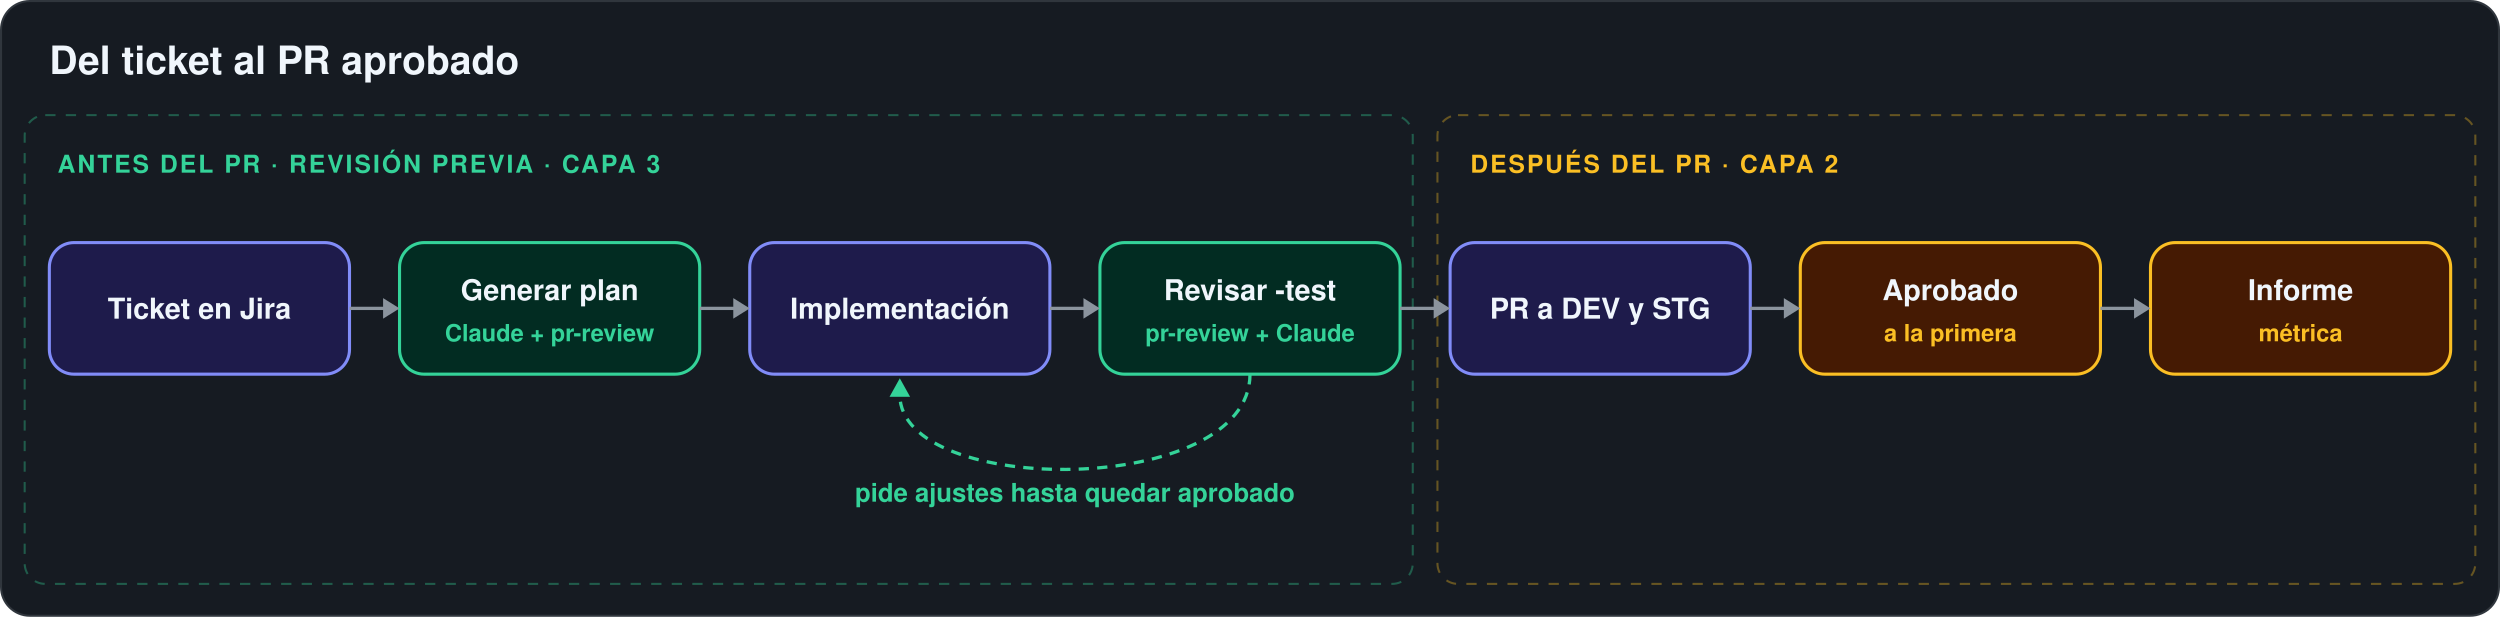
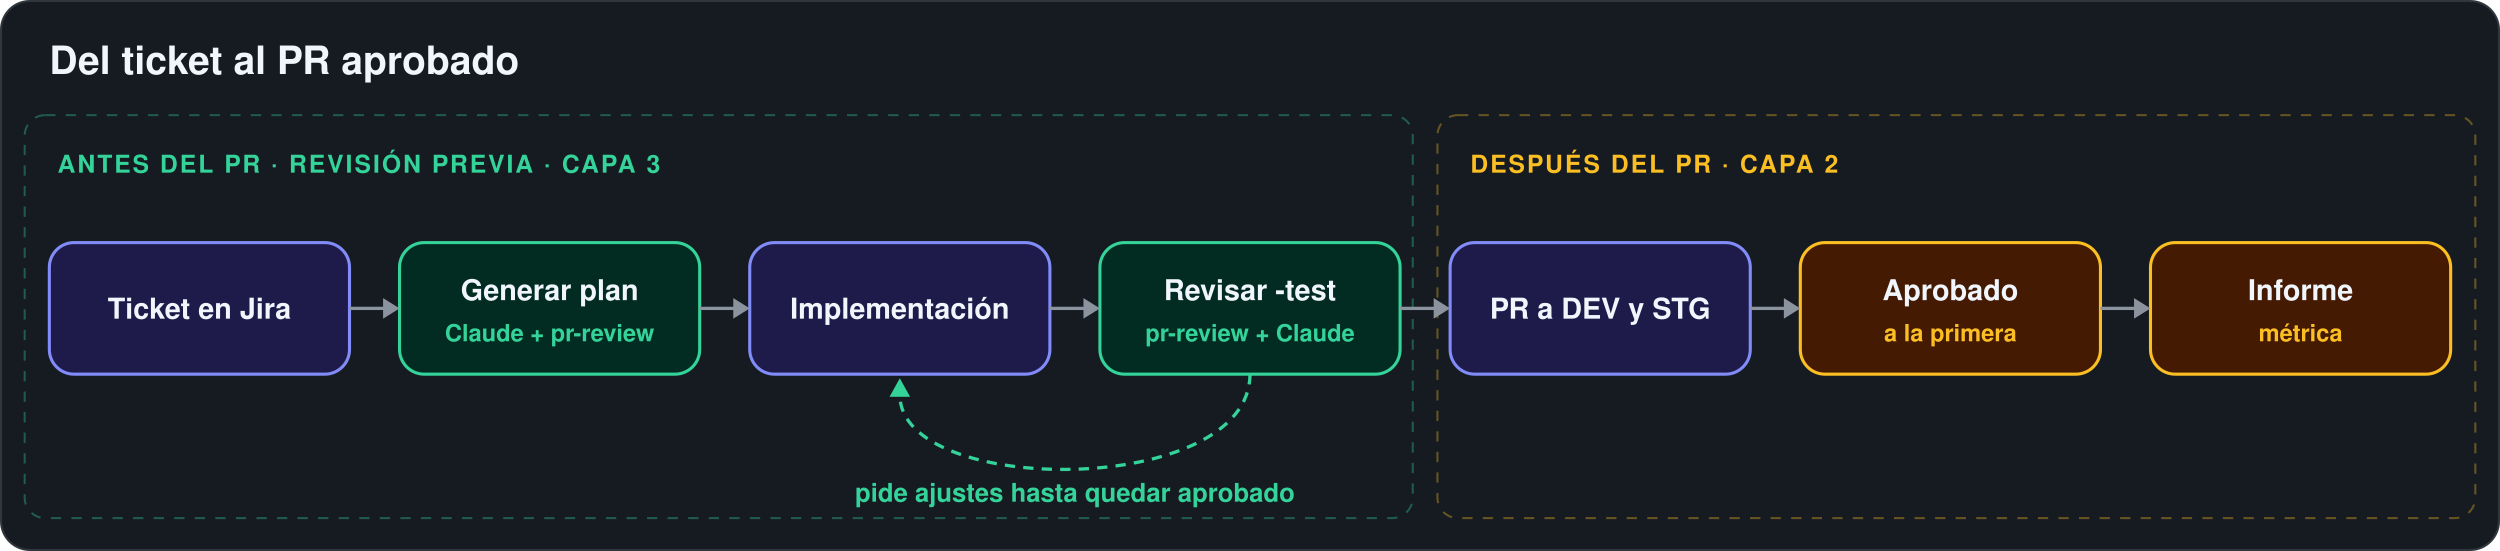
- <svg xmlns="http://www.w3.org/2000/svg" width="1216" height="300" viewBox="0 0 1216 300" font-family="-apple-system,BlinkMacSystemFont,Segoe UI,Helvetica,Arial,sans-serif">
-   <rect x="0.5" y="0.5" width="1215" height="299" rx="14" fill="#161b22" stroke="#30363d" />
-   <rect x="12" y="56" width="675.167" height="228" rx="10" fill="none" stroke="#34d399" stroke-opacity=".35" stroke-dasharray="5 5" />
-   <rect x="699.167" y="56" width="504.833" height="228" rx="10" fill="none" stroke="#fbbf24" stroke-opacity=".35" stroke-dasharray="5 5" />
+ <svg xmlns="http://www.w3.org/2000/svg" width="1216" height="268" viewBox="0 0 1216 268" font-family="-apple-system,BlinkMacSystemFont,Segoe UI,Helvetica,Arial,sans-serif">
+   <rect x="0.5" y="0.5" width="1215" height="267" rx="14" fill="#161b22" stroke="#30363d" />
+   <rect x="12" y="56" width="675.167" height="196" rx="10" fill="none" stroke="#34d399" stroke-opacity=".35" stroke-dasharray="5 5" />
+   <rect x="699.167" y="56" width="504.833" height="196" rx="10" fill="none" stroke="#fbbf24" stroke-opacity=".35" stroke-dasharray="5 5" />
  <text x="24" y="36" fill="#f0f6fc" font-size="19" font-weight="700">Del ticket al PR aprobado</text>
  <text x="28" y="84" fill="#34d399" font-size="12" font-weight="700" letter-spacing="1">ANTES DEL PR · REVISIÓN PREVIA · CAPA 3</text>
  <text x="715.167" y="84" fill="#fbbf24" font-size="12" font-weight="700" letter-spacing="1">DESPUÉS DEL PR · CAPA 2</text>
  <rect x="24" y="118" width="146" height="64" rx="12" fill="#1e1b4b" stroke="#818cf8" stroke-width="1.5" />
  <text x="97" y="155" fill="#f0f6fc" font-size="14" font-weight="700" text-anchor="middle">Ticket en Jira</text>
  <rect x="194.333" y="118" width="146" height="64" rx="12" fill="#022c22" stroke="#34d399" stroke-width="1.5" />
  <text x="267.333" y="146" fill="#f0f6fc" font-size="14" font-weight="700" text-anchor="middle">Generar plan</text>
  <text x="267.333" y="166" fill="#34d399" font-size="11.5" font-weight="600" text-anchor="middle">Claude + pr-review</text>
  <rect x="364.667" y="118" width="146" height="64" rx="12" fill="#1e1b4b" stroke="#818cf8" stroke-width="1.5" />
  <text x="437.667" y="155" fill="#f0f6fc" font-size="14" font-weight="700" text-anchor="middle">Implementación</text>
  <rect x="535" y="118" width="146" height="64" rx="12" fill="#022c22" stroke="#34d399" stroke-width="1.5" />
  <text x="608" y="146" fill="#f0f6fc" font-size="14" font-weight="700" text-anchor="middle">Revisar -test</text>
  <text x="608" y="166" fill="#34d399" font-size="11.5" font-weight="600" text-anchor="middle">pr-review + Claude</text>
  <rect x="705.333" y="118" width="146" height="64" rx="12" fill="#1e1b4b" stroke="#818cf8" stroke-width="1.5" />
  <text x="778.333" y="155" fill="#f0f6fc" font-size="14" font-weight="700" text-anchor="middle">PR a DEV y STG</text>
  <rect x="875.667" y="118" width="146" height="64" rx="12" fill="#451a03" stroke="#fbbf24" stroke-width="1.5" />
  <text x="948.667" y="146" fill="#f0f6fc" font-size="14" font-weight="700" text-anchor="middle">Aprobado</text>
  <text x="948.667" y="166" fill="#fbbf24" font-size="11.5" font-weight="600" text-anchor="middle">a la primera</text>
  <rect x="1046" y="118" width="146" height="64" rx="12" fill="#451a03" stroke="#fbbf24" stroke-width="1.5" />
  <text x="1119" y="146" fill="#f0f6fc" font-size="14" font-weight="700" text-anchor="middle">Informe</text>
  <text x="1119" y="166" fill="#fbbf24" font-size="11.5" font-weight="600" text-anchor="middle">métrica</text>
  <line x1="170" y1="150" x2="188.333" y2="150" stroke="#8b949e" stroke-width="1.6" />
  <path d="M194.333,150 l-8,-5 v10 z" fill="#8b949e" />
  <line x1="340.333" y1="150" x2="358.667" y2="150" stroke="#8b949e" stroke-width="1.6" />
  <path d="M364.667,150 l-8,-5 v10 z" fill="#8b949e" />
  <line x1="510.667" y1="150" x2="529" y2="150" stroke="#8b949e" stroke-width="1.6" />
  <path d="M535,150 l-8,-5 v10 z" fill="#8b949e" />
  <line x1="681" y1="150" x2="699.333" y2="150" stroke="#8b949e" stroke-width="1.6" />
  <path d="M705.333,150 l-8,-5 v10 z" fill="#8b949e" />
  <line x1="851.333" y1="150" x2="869.667" y2="150" stroke="#8b949e" stroke-width="1.6" />
  <path d="M875.667,150 l-8,-5 v10 z" fill="#8b949e" />
  <line x1="1021.667" y1="150" x2="1040" y2="150" stroke="#8b949e" stroke-width="1.6" />
  <path d="M1046,150 l-8,-5 v10 z" fill="#8b949e" />
  <path d="M608,182 C608,242 437.667,242 437.667,192" fill="none" stroke="#34d399" stroke-width="1.6" stroke-dasharray="5 4" />
  <path d="M437.667,184 l-5,9 h10 z" fill="#34d399" />
  <text x="522.833" y="244" fill="#34d399" font-size="12.5" font-weight="600" text-anchor="middle">pide ajustes hasta quedar aprobado</text>
</svg>
